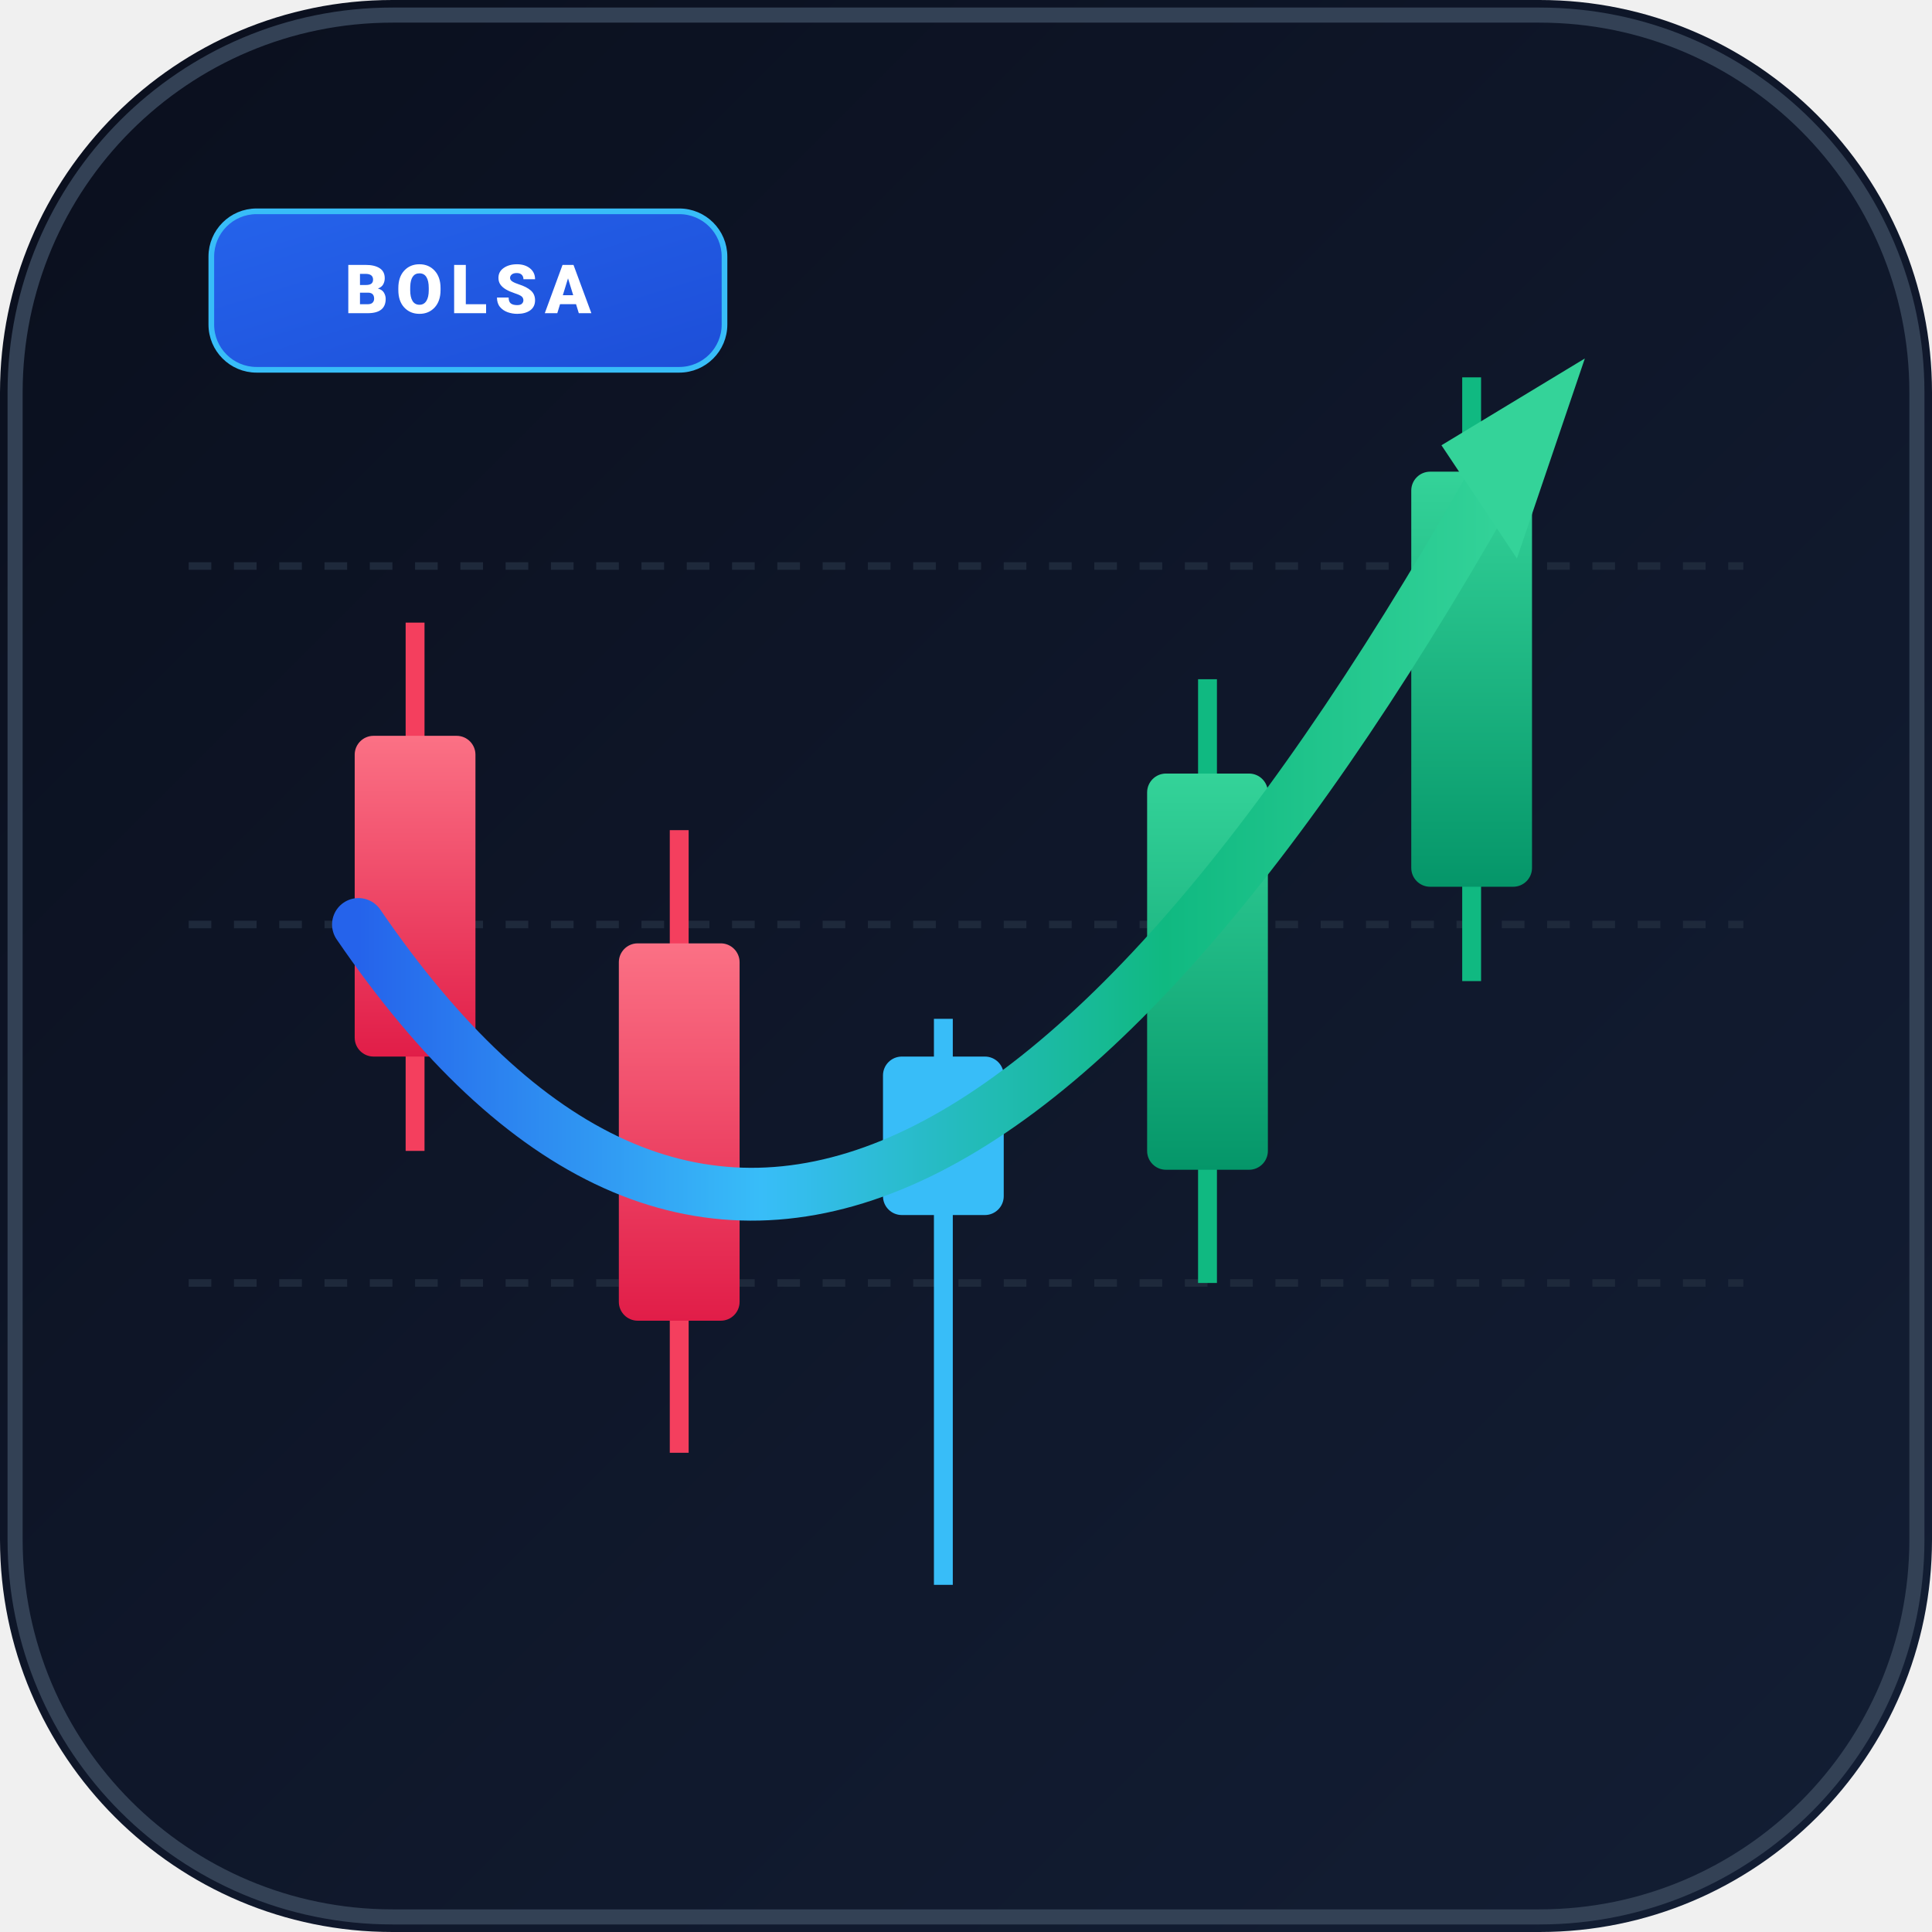
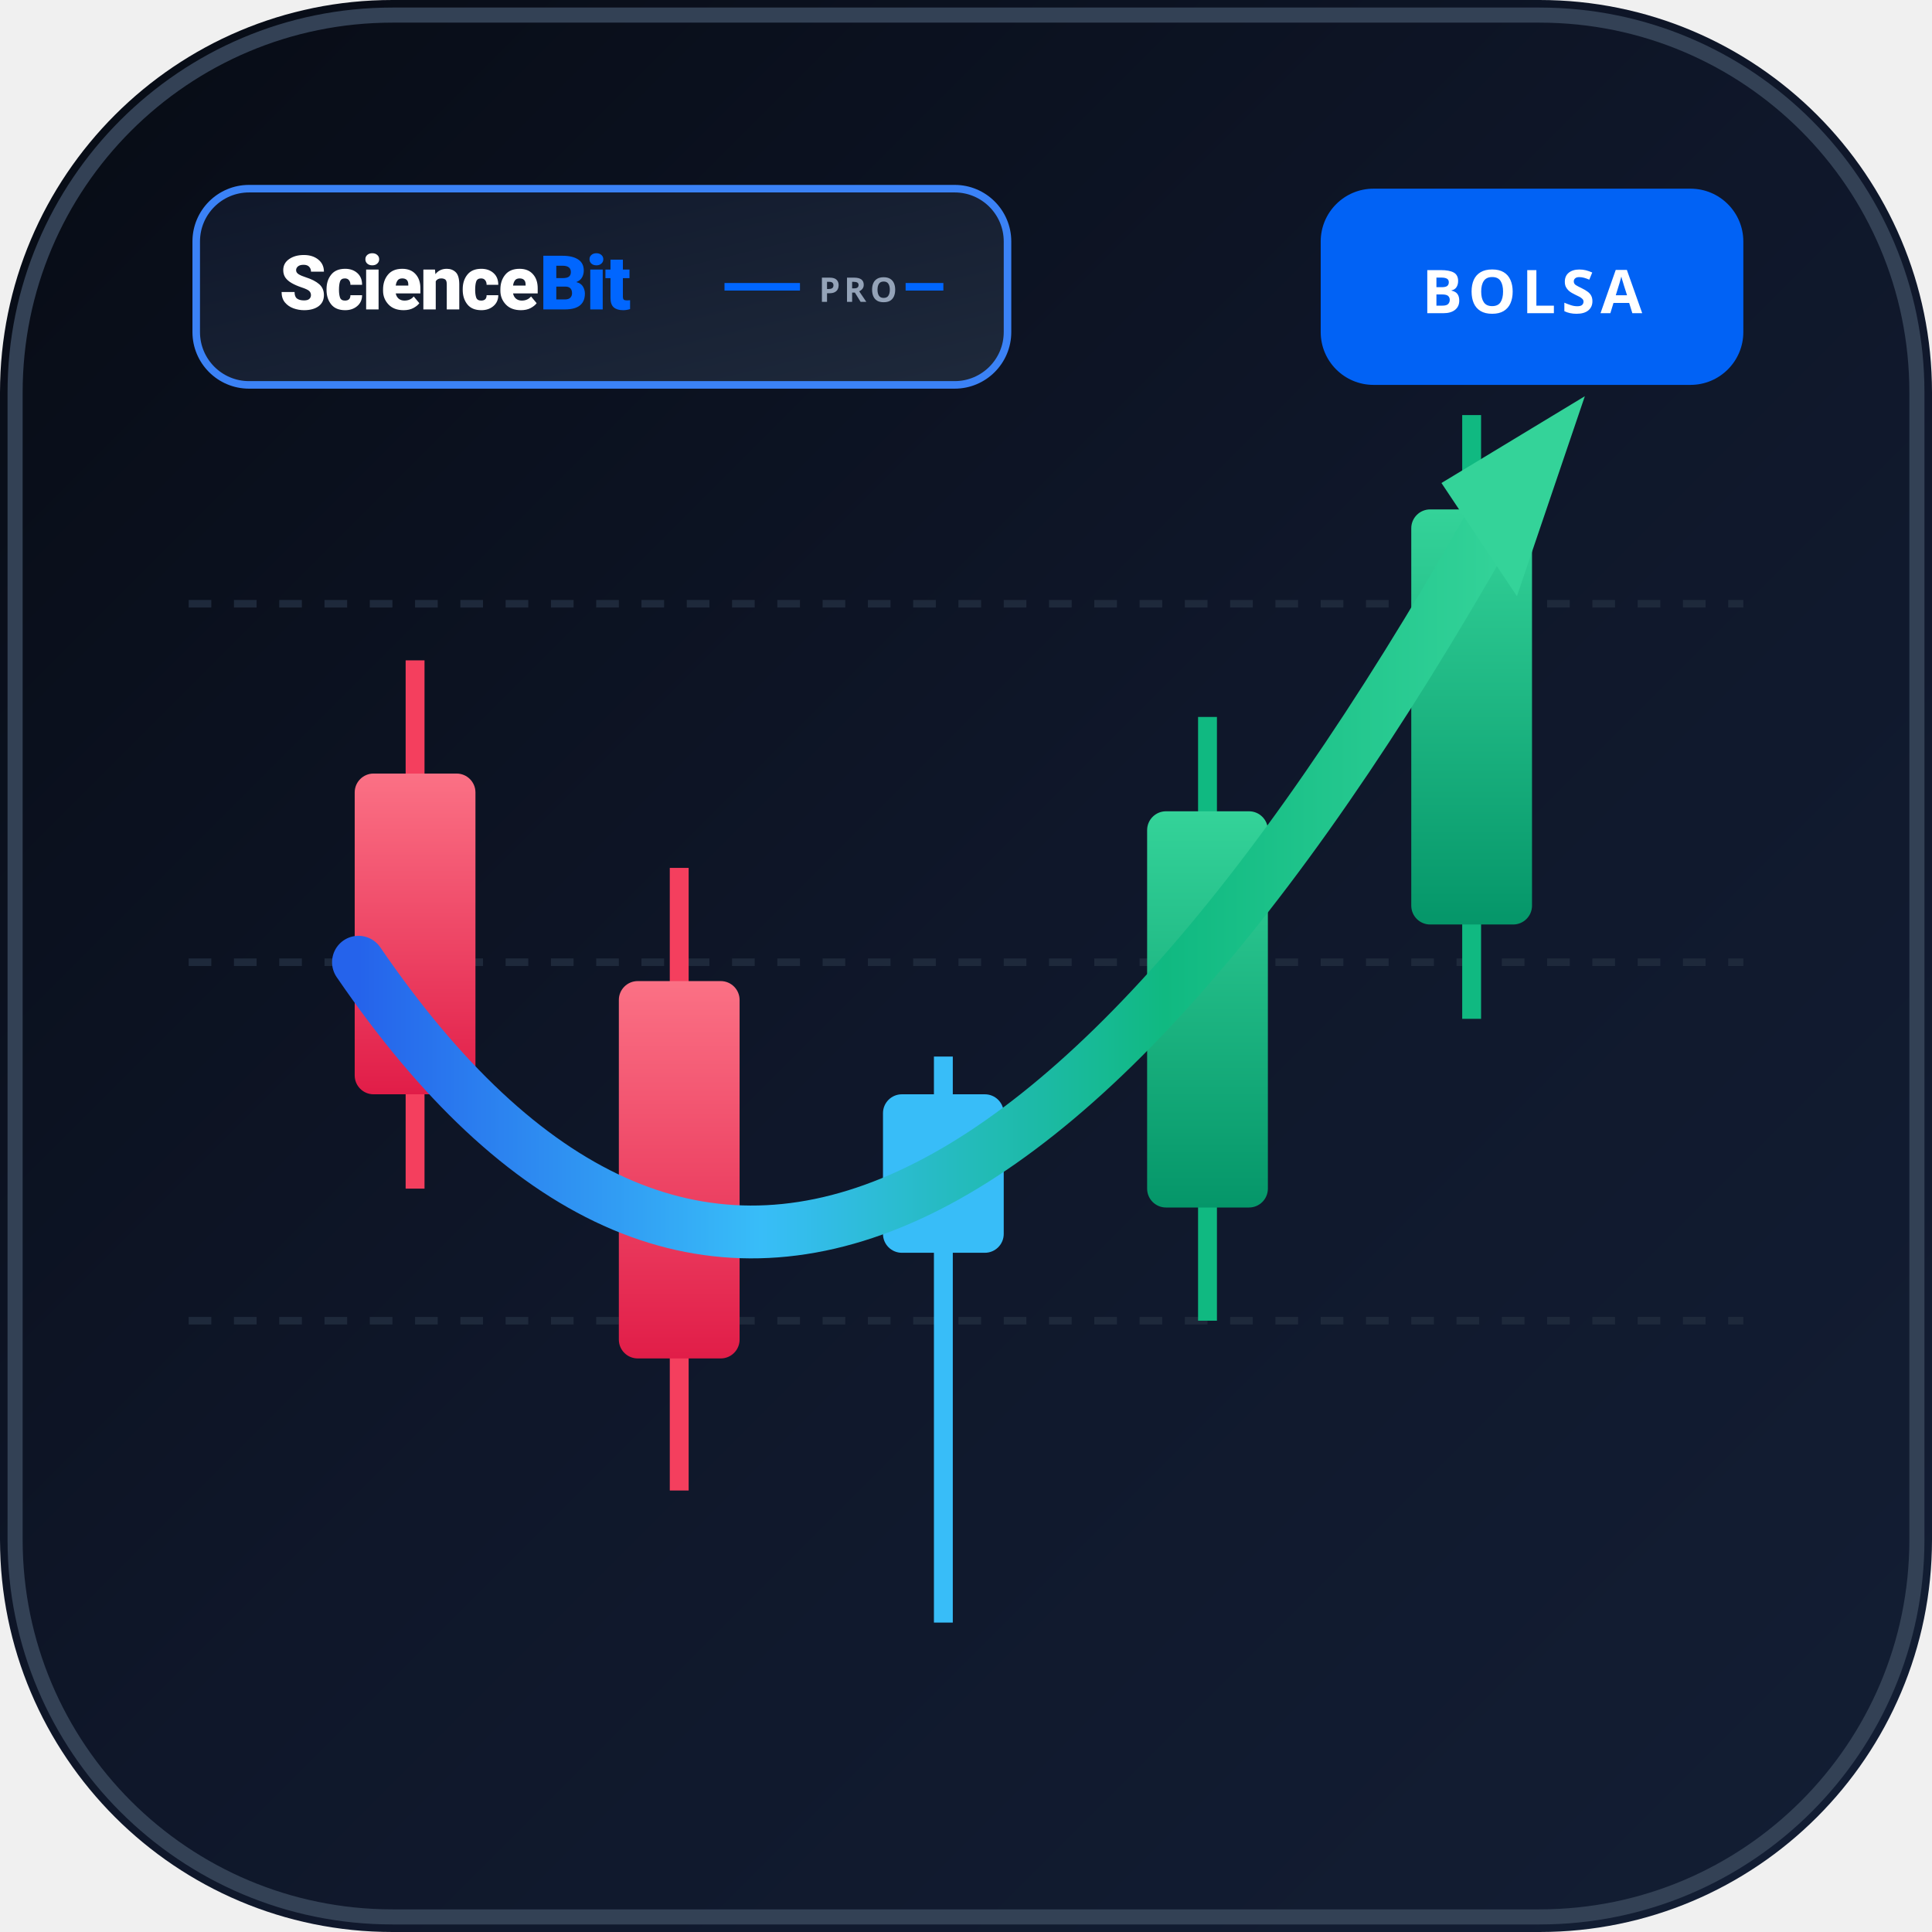
<svg xmlns="http://www.w3.org/2000/svg" viewBox="0 0 512 512" width="512" height="512">
  <defs>
    <linearGradient id="bg" x1="0%" y1="0%" x2="100%" y2="100%">
-       <stop offset="0%" stop-color="#0a0f1d" />
+       <stop offset="0%" stop-color="#070b14" />
      <stop offset="50%" stop-color="#0f172a" />
      <stop offset="100%" stop-color="#131e34" />
    </linearGradient>
    <linearGradient id="chartGlow" x1="0%" y1="0%" x2="100%" y2="0%">
      <stop offset="0%" stop-color="#2563eb" />
      <stop offset="35%" stop-color="#38bdf8" />
      <stop offset="70%" stop-color="#10b981" />
      <stop offset="100%" stop-color="#34d399" />
    </linearGradient>
    <linearGradient id="bullGreen" x1="0%" y1="0%" x2="0%" y2="100%">
      <stop offset="0%" stop-color="#34d399" />
      <stop offset="100%" stop-color="#059669" />
    </linearGradient>
    <linearGradient id="bearRed" x1="0%" y1="0%" x2="0%" y2="100%">
      <stop offset="0%" stop-color="#fb7185" />
      <stop offset="100%" stop-color="#e11d48" />
    </linearGradient>
-     <linearGradient id="badgeGrad" x1="0%" y1="0%" x2="100%" y2="100%">
-       <stop offset="0%" stop-color="#2563eb" />
-       <stop offset="100%" stop-color="#1d4ed8" />
+     <linearGradient id="pillGrad" x1="0%" y1="0%" x2="100%" y2="100%">
+       <stop offset="0%" stop-color="#0f172a" />
+       <stop offset="100%" stop-color="#1e293b" />
    </linearGradient>
  </defs>
  <rect width="512" height="512" rx="104" fill="url(#bg)" />
  <rect width="504" height="504" x="4" y="4" rx="100" fill="none" stroke="#334155" stroke-width="4" />
-   <line x1="50" y1="150" x2="462" y2="150" stroke="#1e293b" stroke-width="2" stroke-dasharray="6,6" />
-   <line x1="50" y1="245" x2="462" y2="245" stroke="#1e293b" stroke-width="2" stroke-dasharray="6,6" />
-   <line x1="50" y1="340" x2="462" y2="340" stroke="#1e293b" stroke-width="2" stroke-dasharray="6,6" />
-   <line x1="110" y1="165" x2="110" y2="305" stroke="#f43f5e" stroke-width="5" />
-   <rect x="94" y="195" width="32" height="85" rx="5" fill="url(#bearRed)" />
-   <line x1="180" y1="220" x2="180" y2="385" stroke="#f43f5e" stroke-width="5" />
-   <rect x="164" y="250" width="32" height="100" rx="5" fill="url(#bearRed)" />
-   <line x1="250" y1="270" x2="250" y2="420" stroke="#38bdf8" stroke-width="5" />
-   <rect x="234" y="280" width="32" height="42" rx="5" fill="#38bdf8" />
-   <line x1="320" y1="180" x2="320" y2="340" stroke="#10b981" stroke-width="5" />
-   <rect x="304" y="205" width="32" height="105" rx="5" fill="url(#bullGreen)" />
-   <line x1="390" y1="100" x2="390" y2="260" stroke="#10b981" stroke-width="5" />
-   <rect x="374" y="125" width="32" height="110" rx="5" fill="url(#bullGreen)" />
-   <path d="M 95 245 Q 225 435 400 120" fill="none" stroke="url(#chartGlow)" stroke-width="14" stroke-linecap="round" />
-   <polygon points="420,95 382,118 402,148" fill="#34d399" />
-   <g transform="translate(56, 56)">
-     <rect width="136" height="42" rx="12" fill="url(#badgeGrad)" stroke="#38bdf8" stroke-width="1.5" />
-     <text x="68" y="27" fill="#ffffff" font-family="-apple-system, BlinkMacSystemFont, 'Segoe UI', Roboto, sans-serif" font-size="18" font-weight="900" text-anchor="middle" letter-spacing="2">BOLSA</text>
+   <line x1="50" y1="160" x2="462" y2="160" stroke="#1e293b" stroke-width="2" stroke-dasharray="6,6" />
+   <line x1="50" y1="255" x2="462" y2="255" stroke="#1e293b" stroke-width="2" stroke-dasharray="6,6" />
+   <line x1="50" y1="350" x2="462" y2="350" stroke="#1e293b" stroke-width="2" stroke-dasharray="6,6" />
+   <line x1="110" y1="175" x2="110" y2="315" stroke="#f43f5e" stroke-width="5" />
+   <rect x="94" y="205" width="32" height="85" rx="5" fill="url(#bearRed)" />
+   <line x1="180" y1="230" x2="180" y2="395" stroke="#f43f5e" stroke-width="5" />
+   <rect x="164" y="260" width="32" height="100" rx="5" fill="url(#bearRed)" />
+   <line x1="250" y1="280" x2="250" y2="430" stroke="#38bdf8" stroke-width="5" />
+   <rect x="234" y="290" width="32" height="42" rx="5" fill="#38bdf8" />
+   <line x1="320" y1="190" x2="320" y2="350" stroke="#10b981" stroke-width="5" />
+   <rect x="304" y="215" width="32" height="105" rx="5" fill="url(#bullGreen)" />
+   <line x1="390" y1="110" x2="390" y2="270" stroke="#10b981" stroke-width="5" />
+   <rect x="374" y="135" width="32" height="110" rx="5" fill="url(#bullGreen)" />
+   <path d="M 95 255 Q 225 445 400 130" fill="none" stroke="url(#chartGlow)" stroke-width="14" stroke-linecap="round" />
+   <polygon points="420,105 382,128 402,158" fill="#34d399" />
+   <g transform="translate(52, 50)">
+     <rect width="215" height="52" rx="14" fill="url(#pillGrad)" stroke="#3b82f6" stroke-width="2" />
+     <text x="22" y="32" font-family="'Plus Jakarta Sans', -apple-system, BlinkMacSystemFont, 'Segoe UI', Roboto, sans-serif" font-size="20" font-weight="800" fill="#ffffff" letter-spacing="-0.5px">Science<tspan fill="#0066ff">Bit</tspan>
+     </text>
+     <line x1="140" y1="26" x2="160" y2="26" stroke="#0066ff" stroke-width="2" />
+     <text x="165" y="30" font-family="'Plus Jakarta Sans', sans-serif" font-size="9" font-weight="800" fill="#94a3b8" letter-spacing="1px">PRO</text>
+     <line x1="188" y1="26" x2="198" y2="26" stroke="#0066ff" stroke-width="2" />
+   </g>
+   <g transform="translate(350, 50)">
+     <rect width="112" height="52" rx="14" fill="#0066ff" opacity="0.95" />
+     <text x="56" y="33" font-family="'Plus Jakarta Sans', sans-serif" font-size="16" font-weight="900" fill="#ffffff" text-anchor="middle" letter-spacing="1.5">BOLSA</text>
  </g>
</svg>
